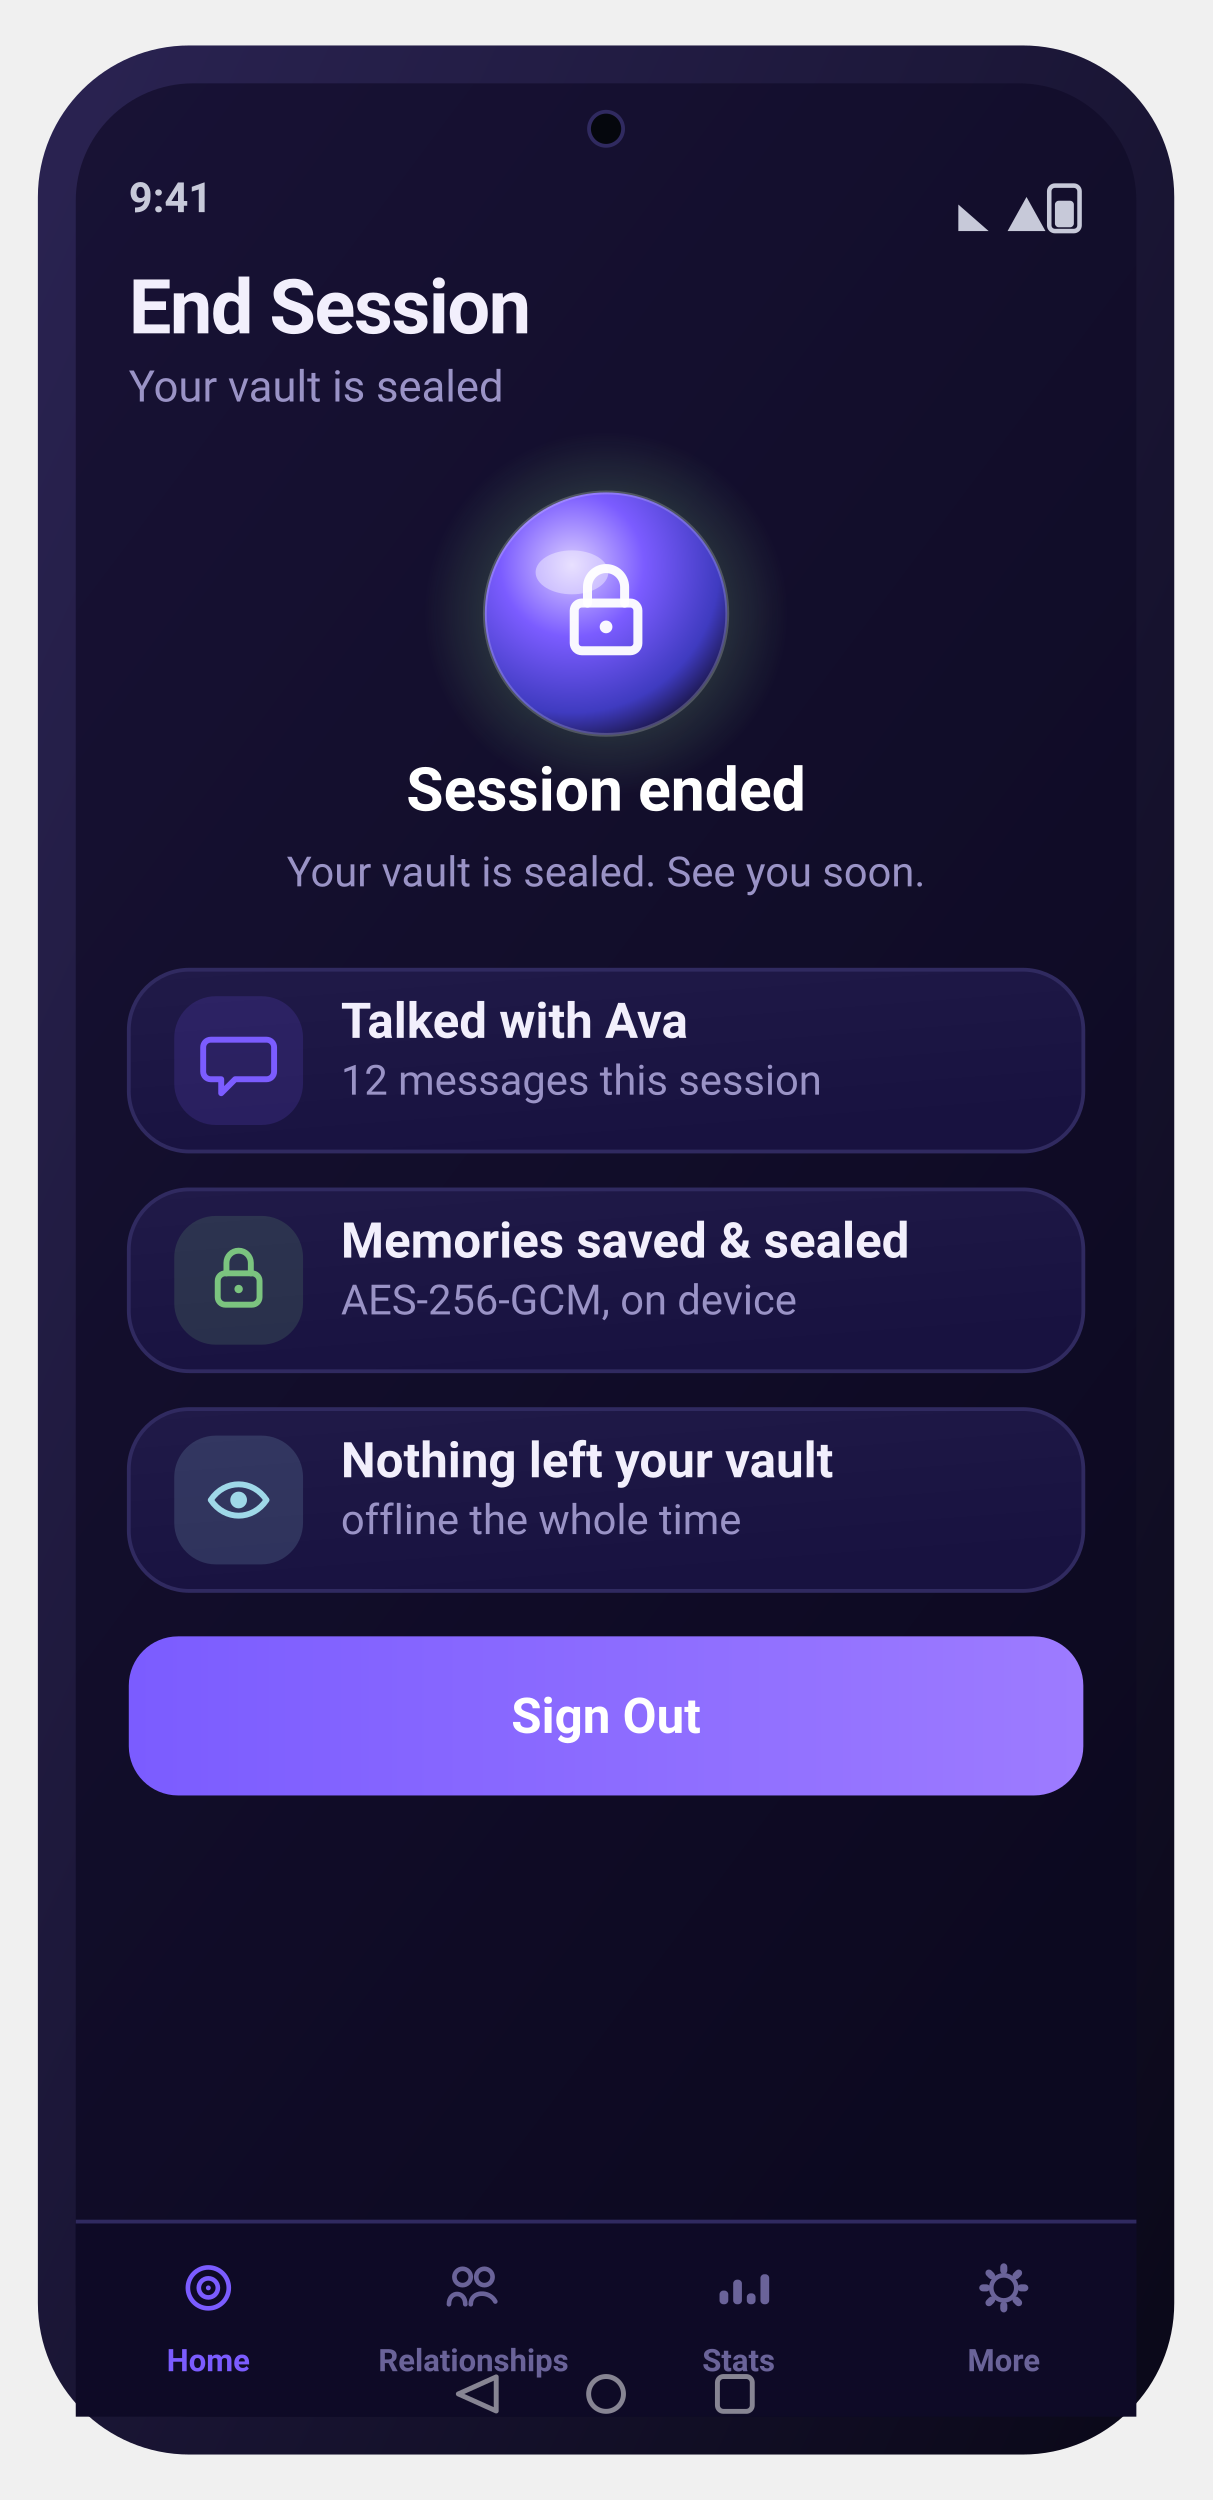
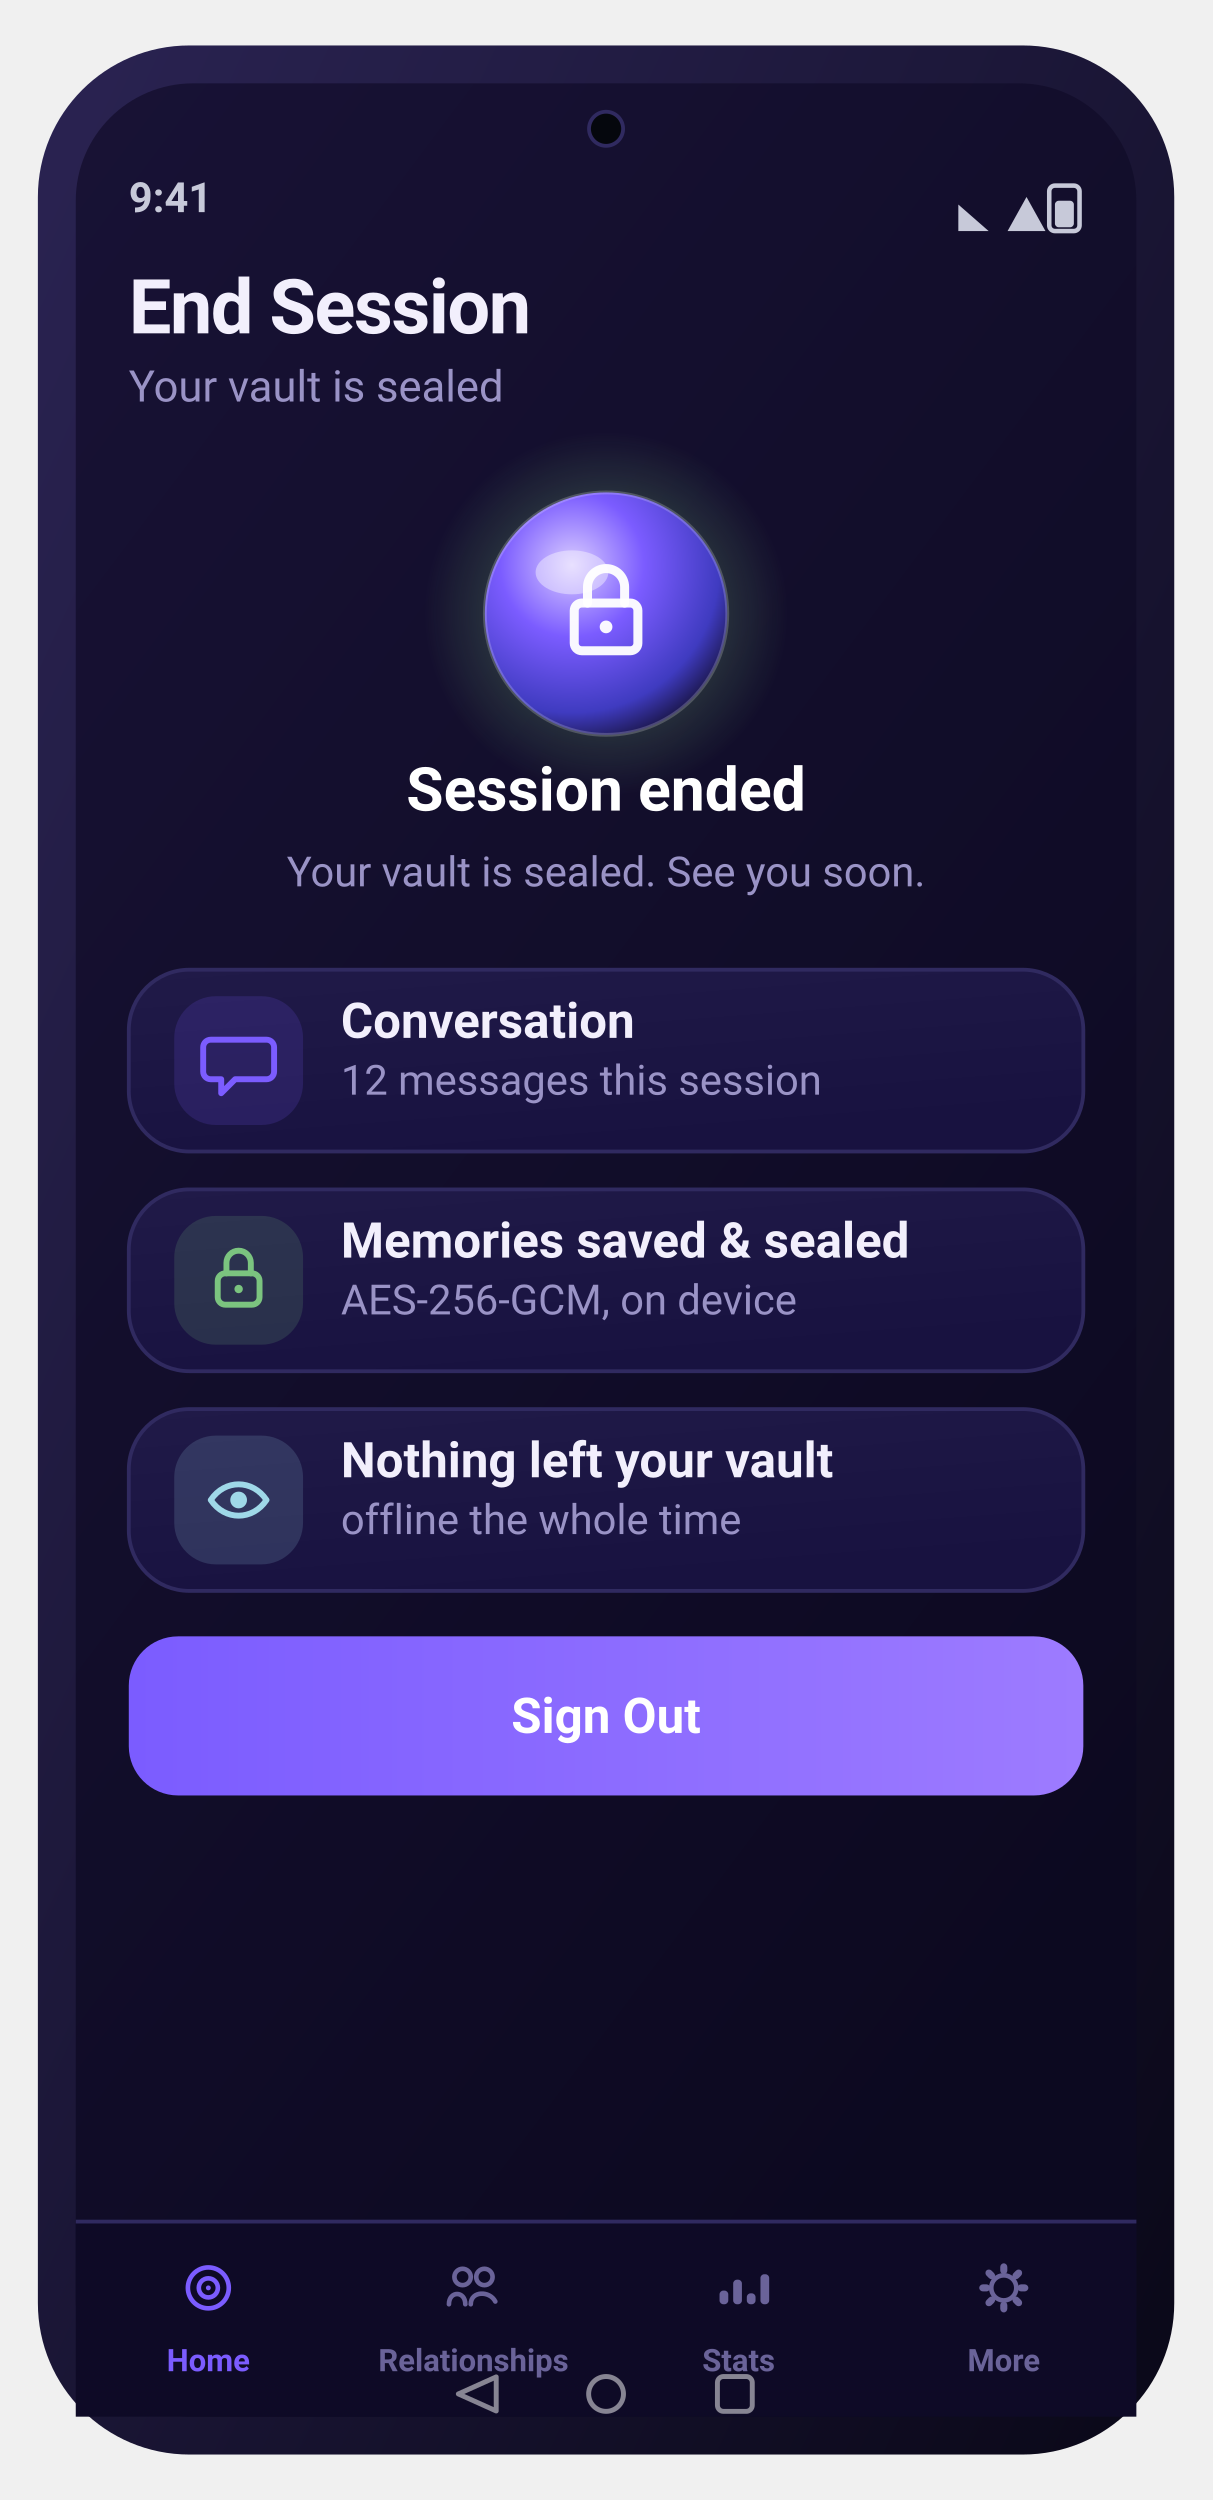
<svg xmlns="http://www.w3.org/2000/svg" width="320" height="660" viewBox="0 0 320 660" role="img" aria-label="End Session screen">
  <defs>
    <linearGradient id="gScr" x1="0" y1="0" x2="0.6" y2="1">
      <stop offset="0" stop-color="#181235" />
      <stop offset="1" stop-color="#0c0920" />
    </linearGradient>
    <linearGradient id="gFrame" x1="0" y1="0" x2="1" y2="1">
      <stop offset="0" stop-color="#2a2352" />
      <stop offset="1" stop-color="#0a0818" />
    </linearGradient>
    <linearGradient id="gCard" x1="0" y1="0" x2="0.4" y2="1">
      <stop offset="0" stop-color="#201a48" />
      <stop offset="1" stop-color="#181240" />
    </linearGradient>
    <linearGradient id="gBrand" x1="0" y1="0" x2="1" y2="0">
      <stop offset="0" stop-color="#7b5cff" />
      <stop offset="1" stop-color="#9d7bff" />
    </linearGradient>
    <linearGradient id="gAmber" x1="0" y1="0" x2="1" y2="0">
      <stop offset="0" stop-color="#ffb84d" />
      <stop offset="1" stop-color="#ffd27a" />
    </linearGradient>
    <linearGradient id="mV" x1="0" y1="0" x2="1" y2="0">
      <stop offset="0" stop-color="#7b5cff" />
      <stop offset="1" stop-color="#9d7bff" />
    </linearGradient>
    <linearGradient id="mA" x1="0" y1="0" x2="1" y2="0">
      <stop offset="0" stop-color="#ffb84d" />
      <stop offset="1" stop-color="#ff9f45" />
    </linearGradient>
    <linearGradient id="mG" x1="0" y1="0" x2="1" y2="0">
      <stop offset="0" stop-color="#5fb87a" />
      <stop offset="1" stop-color="#7bc47f" />
    </linearGradient>
    <linearGradient id="mC" x1="0" y1="0" x2="1" y2="0">
      <stop offset="0" stop-color="#6bb6d6" />
      <stop offset="1" stop-color="#9fd8e8" />
    </linearGradient>
    <radialGradient id="orb" cx="36%" cy="30%" r="78%">
      <stop offset="0" stop-color="#d9ccff" />
      <stop offset="38%" stop-color="#7b5cff" />
      <stop offset="78%" stop-color="#3f3bc0" />
      <stop offset="100%" stop-color="#140f34" />
    </radialGradient>
    <radialGradient id="glow" cx="50%" cy="50%" r="50%">
      <stop offset="0" stop-color="#7bc47f" stop-opacity="0.5" />
      <stop offset="1" stop-color="#7bc47f" stop-opacity="0" />
    </radialGradient>
  </defs>
  <rect x="10.0" y="12.0" width="300.0" height="636.0" rx="40" fill="url(#gFrame)" />
  <rect x="20.0" y="22.0" width="280.0" height="616.0" rx="31" fill="url(#gScr)" />
  <circle cx="160.0" cy="34" r="4.5" fill="#05070d" />
  <circle cx="160.0" cy="34" r="4.5" fill="none" stroke="#302a60" stroke-width="1" />
  <text x="34.0" y="56.0" font-family="-apple-system,BlinkMacSystemFont,'SF Pro Display','SF Pro Text','Segoe UI',Roboto,system-ui,sans-serif" font-size="11" font-weight="600" fill="#c7c9d9" text-anchor="start">9:41</text>
  <rect x="277.0" y="49.0" width="8.0" height="12.0" rx="1.5" fill="none" stroke="#c7c9d9" stroke-width="1.2" />
  <rect x="278.5" y="53.0" width="5.0" height="7.0" rx="1" fill="#c7c9d9" />
  <path d="M266 61 L271 52 L276 61 Z" fill="#c7c9d9" />
  <path d="M253 61 L253 54 L261 61 Z" fill="#c7c9d9" />
  <text x="34.0" y="88.0" font-family="-apple-system,BlinkMacSystemFont,'SF Pro Display','SF Pro Text','Segoe UI',Roboto,system-ui,sans-serif" font-size="20" font-weight="700" fill="#f2effc" text-anchor="start" letter-spacing="-0.4">End Session</text>
  <text x="34.0" y="106.0" font-family="-apple-system,BlinkMacSystemFont,'SF Pro Display','SF Pro Text','Segoe UI',Roboto,system-ui,sans-serif" font-size="11.5" font-weight="400" fill="#9a93c6" text-anchor="start">Your vault is sealed</text>
  <circle cx="160.0" cy="162" r="48.0" fill="url(#glow)" />
  <circle cx="160.0" cy="162" r="32" fill="url(#orb)" />
  <circle cx="160.0" cy="162" r="32" fill="none" stroke="rgba(255,255,255,0.20)" stroke-width="1" />
  <ellipse cx="151.0" cy="151.1" rx="9.6" ry="5.8" fill="rgba(255,255,255,0.40)" />
  <rect x="151.6" y="159.2" width="16.8" height="12.6" rx="2" fill="none" stroke="rgba(255,255,255,0.95)" stroke-width="2.38" stroke-linecap="round" stroke-linejoin="round" />
  <path d="M155.1 159.2 v-4.2 a4.9 4.9 0 0 1 9.8 0 v4.2" fill="none" stroke="rgba(255,255,255,0.95)" stroke-width="2.38" stroke-linecap="round" stroke-linejoin="round" />
  <circle cx="160.0" cy="165.5" r="1.68" fill="rgba(255,255,255,0.95)" />
  <text x="160.0" y="214.0" font-family="-apple-system,BlinkMacSystemFont,'SF Pro Display','SF Pro Text','Segoe UI',Roboto,system-ui,sans-serif" font-size="16" font-weight="750" fill="#fff" text-anchor="middle">Session ended</text>
  <text x="160.0" y="234.0" font-family="-apple-system,BlinkMacSystemFont,'SF Pro Display','SF Pro Text','Segoe UI',Roboto,system-ui,sans-serif" font-size="11" font-weight="400" fill="#9a93c6" text-anchor="middle">Your vault is sealed. See you soon.</text>
  <rect x="34.0" y="256.0" width="252.0" height="48.0" rx="16" fill="url(#gCard)" stroke="#302a60" stroke-width="1" />
  <rect x="46.0" y="263.0" width="34.0" height="34.0" rx="11" fill="rgba(123,92,255,0.16)" />
  <path d="M55.64 274.48 h14.72 a2 2 0 0 1 2 2 v6.44 a2 2 0 0 1 -2 2 h-8.28 l-3.68 3.68 v-3.68 h-2.76 a2 2 0 0 1 -2 -2 v-6.44 a2 2 0 0 1 2 -2 Z" fill="none" stroke="#7b5cff" stroke-width="1.56" stroke-linecap="round" stroke-linejoin="round" />
-   <text x="90.0" y="274.0" font-family="-apple-system,BlinkMacSystemFont,'SF Pro Display','SF Pro Text','Segoe UI',Roboto,system-ui,sans-serif" font-size="13" font-weight="600" fill="#f2effc" text-anchor="start">Talked with Ava</text>
+   <text x="90.0" y="274.0" font-family="-apple-system,BlinkMacSystemFont,'SF Pro Display','SF Pro Text','Segoe UI',Roboto,system-ui,sans-serif" font-size="13" font-weight="600" fill="#f2effc" text-anchor="start">Conversation</text>
  <text x="90.0" y="289.0" font-family="-apple-system,BlinkMacSystemFont,'SF Pro Display','SF Pro Text','Segoe UI',Roboto,system-ui,sans-serif" font-size="11" font-weight="400" fill="#9a93c6" text-anchor="start">12 messages this session</text>
  <rect x="34.0" y="314.0" width="252.0" height="48.0" rx="16" fill="url(#gCard)" stroke="#302a60" stroke-width="1" />
  <rect x="46.0" y="321.0" width="34.0" height="34.0" rx="11" fill="rgba(123,196,127,0.16)" />
  <rect x="57.48" y="336.16" width="11.04" height="8.28" rx="2" fill="none" stroke="#7bc47f" stroke-width="1.56" stroke-linecap="round" stroke-linejoin="round" />
  <path d="M59.78 336.16 v-2.76 a3.22 3.22 0 0 1 6.44 0 v2.76" fill="none" stroke="#7bc47f" stroke-width="1.56" stroke-linecap="round" stroke-linejoin="round" />
  <circle cx="63" cy="340.3" r="1.104" fill="#7bc47f" />
  <text x="90.0" y="332.0" font-family="-apple-system,BlinkMacSystemFont,'SF Pro Display','SF Pro Text','Segoe UI',Roboto,system-ui,sans-serif" font-size="13" font-weight="600" fill="#f2effc" text-anchor="start">Memories saved &amp; sealed</text>
  <text x="90.0" y="347.0" font-family="-apple-system,BlinkMacSystemFont,'SF Pro Display','SF Pro Text','Segoe UI',Roboto,system-ui,sans-serif" font-size="11" font-weight="400" fill="#9a93c6" text-anchor="start">AES-256-GCM, on device</text>
  <rect x="34.0" y="372.0" width="252.0" height="48.0" rx="16" fill="url(#gCard)" stroke="#302a60" stroke-width="1" />
  <rect x="46.0" y="379.0" width="34.0" height="34.0" rx="11" fill="rgba(159,216,232,0.16)" />
  <path d="M55.64 396.0 c3.68 -5.52 11.04 -5.52 14.72 0 c-3.68 5.52 -11.04 5.52 -14.72 0 Z" fill="none" stroke="#9fd8e8" stroke-width="1.56" stroke-linecap="round" stroke-linejoin="round" />
  <circle cx="63" cy="396.0" r="2.208" fill="#9fd8e8" />
  <text x="90.0" y="390.0" font-family="-apple-system,BlinkMacSystemFont,'SF Pro Display','SF Pro Text','Segoe UI',Roboto,system-ui,sans-serif" font-size="13" font-weight="600" fill="#f2effc" text-anchor="start">Nothing left your vault</text>
  <text x="90.0" y="405.0" font-family="-apple-system,BlinkMacSystemFont,'SF Pro Display','SF Pro Text','Segoe UI',Roboto,system-ui,sans-serif" font-size="11" font-weight="400" fill="#9a93c6" text-anchor="start">offline the whole time</text>
  <rect x="34.0" y="432.0" width="252.0" height="42.0" rx="13" fill="url(#gBrand)" />
  <text x="160.0" y="457.5" font-family="-apple-system,BlinkMacSystemFont,'SF Pro Display','SF Pro Text','Segoe UI',Roboto,system-ui,sans-serif" font-size="13" font-weight="700" fill="#fff" text-anchor="middle">Sign Out</text>
  <rect x="20.0" y="586.0" width="280.0" height="52.0" rx="0" fill="#0e0a26" />
  <rect x="20" y="586" width="280" height="1" fill="#302a60" />
  <circle cx="55.0" cy="604" r="5.4" fill="none" stroke="#7b5cff" stroke-width="1.22" stroke-linecap="round" stroke-linejoin="round" />
  <circle cx="55.0" cy="604" r="2.52" fill="none" stroke="#7b5cff" stroke-width="1.22" stroke-linecap="round" stroke-linejoin="round" />
  <circle cx="55.0" cy="604" r="0.648" fill="#7b5cff" />
  <text x="55.0" y="626.0" font-family="-apple-system,BlinkMacSystemFont,'SF Pro Display','SF Pro Text','Segoe UI',Roboto,system-ui,sans-serif" font-size="8.2" font-weight="600" fill="#7b5cff" text-anchor="middle">Home</text>
  <circle cx="122.12" cy="601.12" r="2.16" fill="none" stroke="#6a6399" stroke-width="1.22" stroke-linecap="round" stroke-linejoin="round" />
  <circle cx="127.88" cy="601.12" r="2.16" fill="none" stroke="#6a6399" stroke-width="1.22" stroke-linecap="round" stroke-linejoin="round" />
  <path d="M118.52 608.32 c0 -3.6 4.32 -3.6 4.32 0 M124.28 608.32 c0 -3.6 5.04 -3.6 6.48 -0.72" fill="none" stroke="#6a6399" stroke-width="1.22" stroke-linecap="round" stroke-linejoin="round" />
  <text x="125.0" y="626.0" font-family="-apple-system,BlinkMacSystemFont,'SF Pro Display','SF Pro Text','Segoe UI',Roboto,system-ui,sans-serif" font-size="8.2" font-weight="600" fill="#6a6399" text-anchor="middle">Relationships</text>
  <rect x="189.96" y="604.72" width="2.304" height="3.6" rx="1" fill="#6a6399" />
  <rect x="193.56" y="601.84" width="2.304" height="6.48" rx="1" fill="#6a6399" />
  <rect x="197.16" y="605.44" width="2.304" height="2.88" rx="1" fill="#6a6399" />
  <rect x="200.76" y="600.4" width="2.304" height="7.92" rx="1" fill="#6a6399" />
  <text x="195.0" y="626.0" font-family="-apple-system,BlinkMacSystemFont,'SF Pro Display','SF Pro Text','Segoe UI',Roboto,system-ui,sans-serif" font-size="8.2" font-weight="600" fill="#6a6399" text-anchor="middle">Stats</text>
  <rect x="264.064" y="597.52" width="1.872" height="2.88" rx="1" transform="rotate(0 265.0 604)" fill="#6a6399" />
  <rect x="264.064" y="597.52" width="1.872" height="2.88" rx="1" transform="rotate(45 265.0 604)" fill="#6a6399" />
  <rect x="264.064" y="597.52" width="1.872" height="2.88" rx="1" transform="rotate(90 265.0 604)" fill="#6a6399" />
  <rect x="264.064" y="597.52" width="1.872" height="2.88" rx="1" transform="rotate(135 265.0 604)" fill="#6a6399" />
  <rect x="264.064" y="597.52" width="1.872" height="2.88" rx="1" transform="rotate(180 265.0 604)" fill="#6a6399" />
  <rect x="264.064" y="597.52" width="1.872" height="2.88" rx="1" transform="rotate(225 265.0 604)" fill="#6a6399" />
  <rect x="264.064" y="597.52" width="1.872" height="2.88" rx="1" transform="rotate(270 265.0 604)" fill="#6a6399" />
  <rect x="264.064" y="597.52" width="1.872" height="2.88" rx="1" transform="rotate(315 265.0 604)" fill="#6a6399" />
  <circle cx="265.0" cy="604" r="3.312" fill="none" stroke="#6a6399" stroke-width="1.22" stroke-linecap="round" stroke-linejoin="round" />
  <text x="265.0" y="626.0" font-family="-apple-system,BlinkMacSystemFont,'SF Pro Display','SF Pro Text','Segoe UI',Roboto,system-ui,sans-serif" font-size="8.2" font-weight="600" fill="#6a6399" text-anchor="middle">More</text>
  <path d="M131.0 627.5 L121.0 632 L131.0 636.5 Z" fill="none" stroke="rgba(255,255,255,0.5)" stroke-width="1.3" stroke-linejoin="round" />
  <circle cx="160.0" cy="632" r="4.6" fill="none" stroke="rgba(255,255,255,0.5)" stroke-width="1.3" />
  <rect x="189.4" y="627.4" width="9.2" height="9.2" rx="1.6" fill="none" stroke="rgba(255,255,255,0.5)" stroke-width="1.3" />
</svg>
